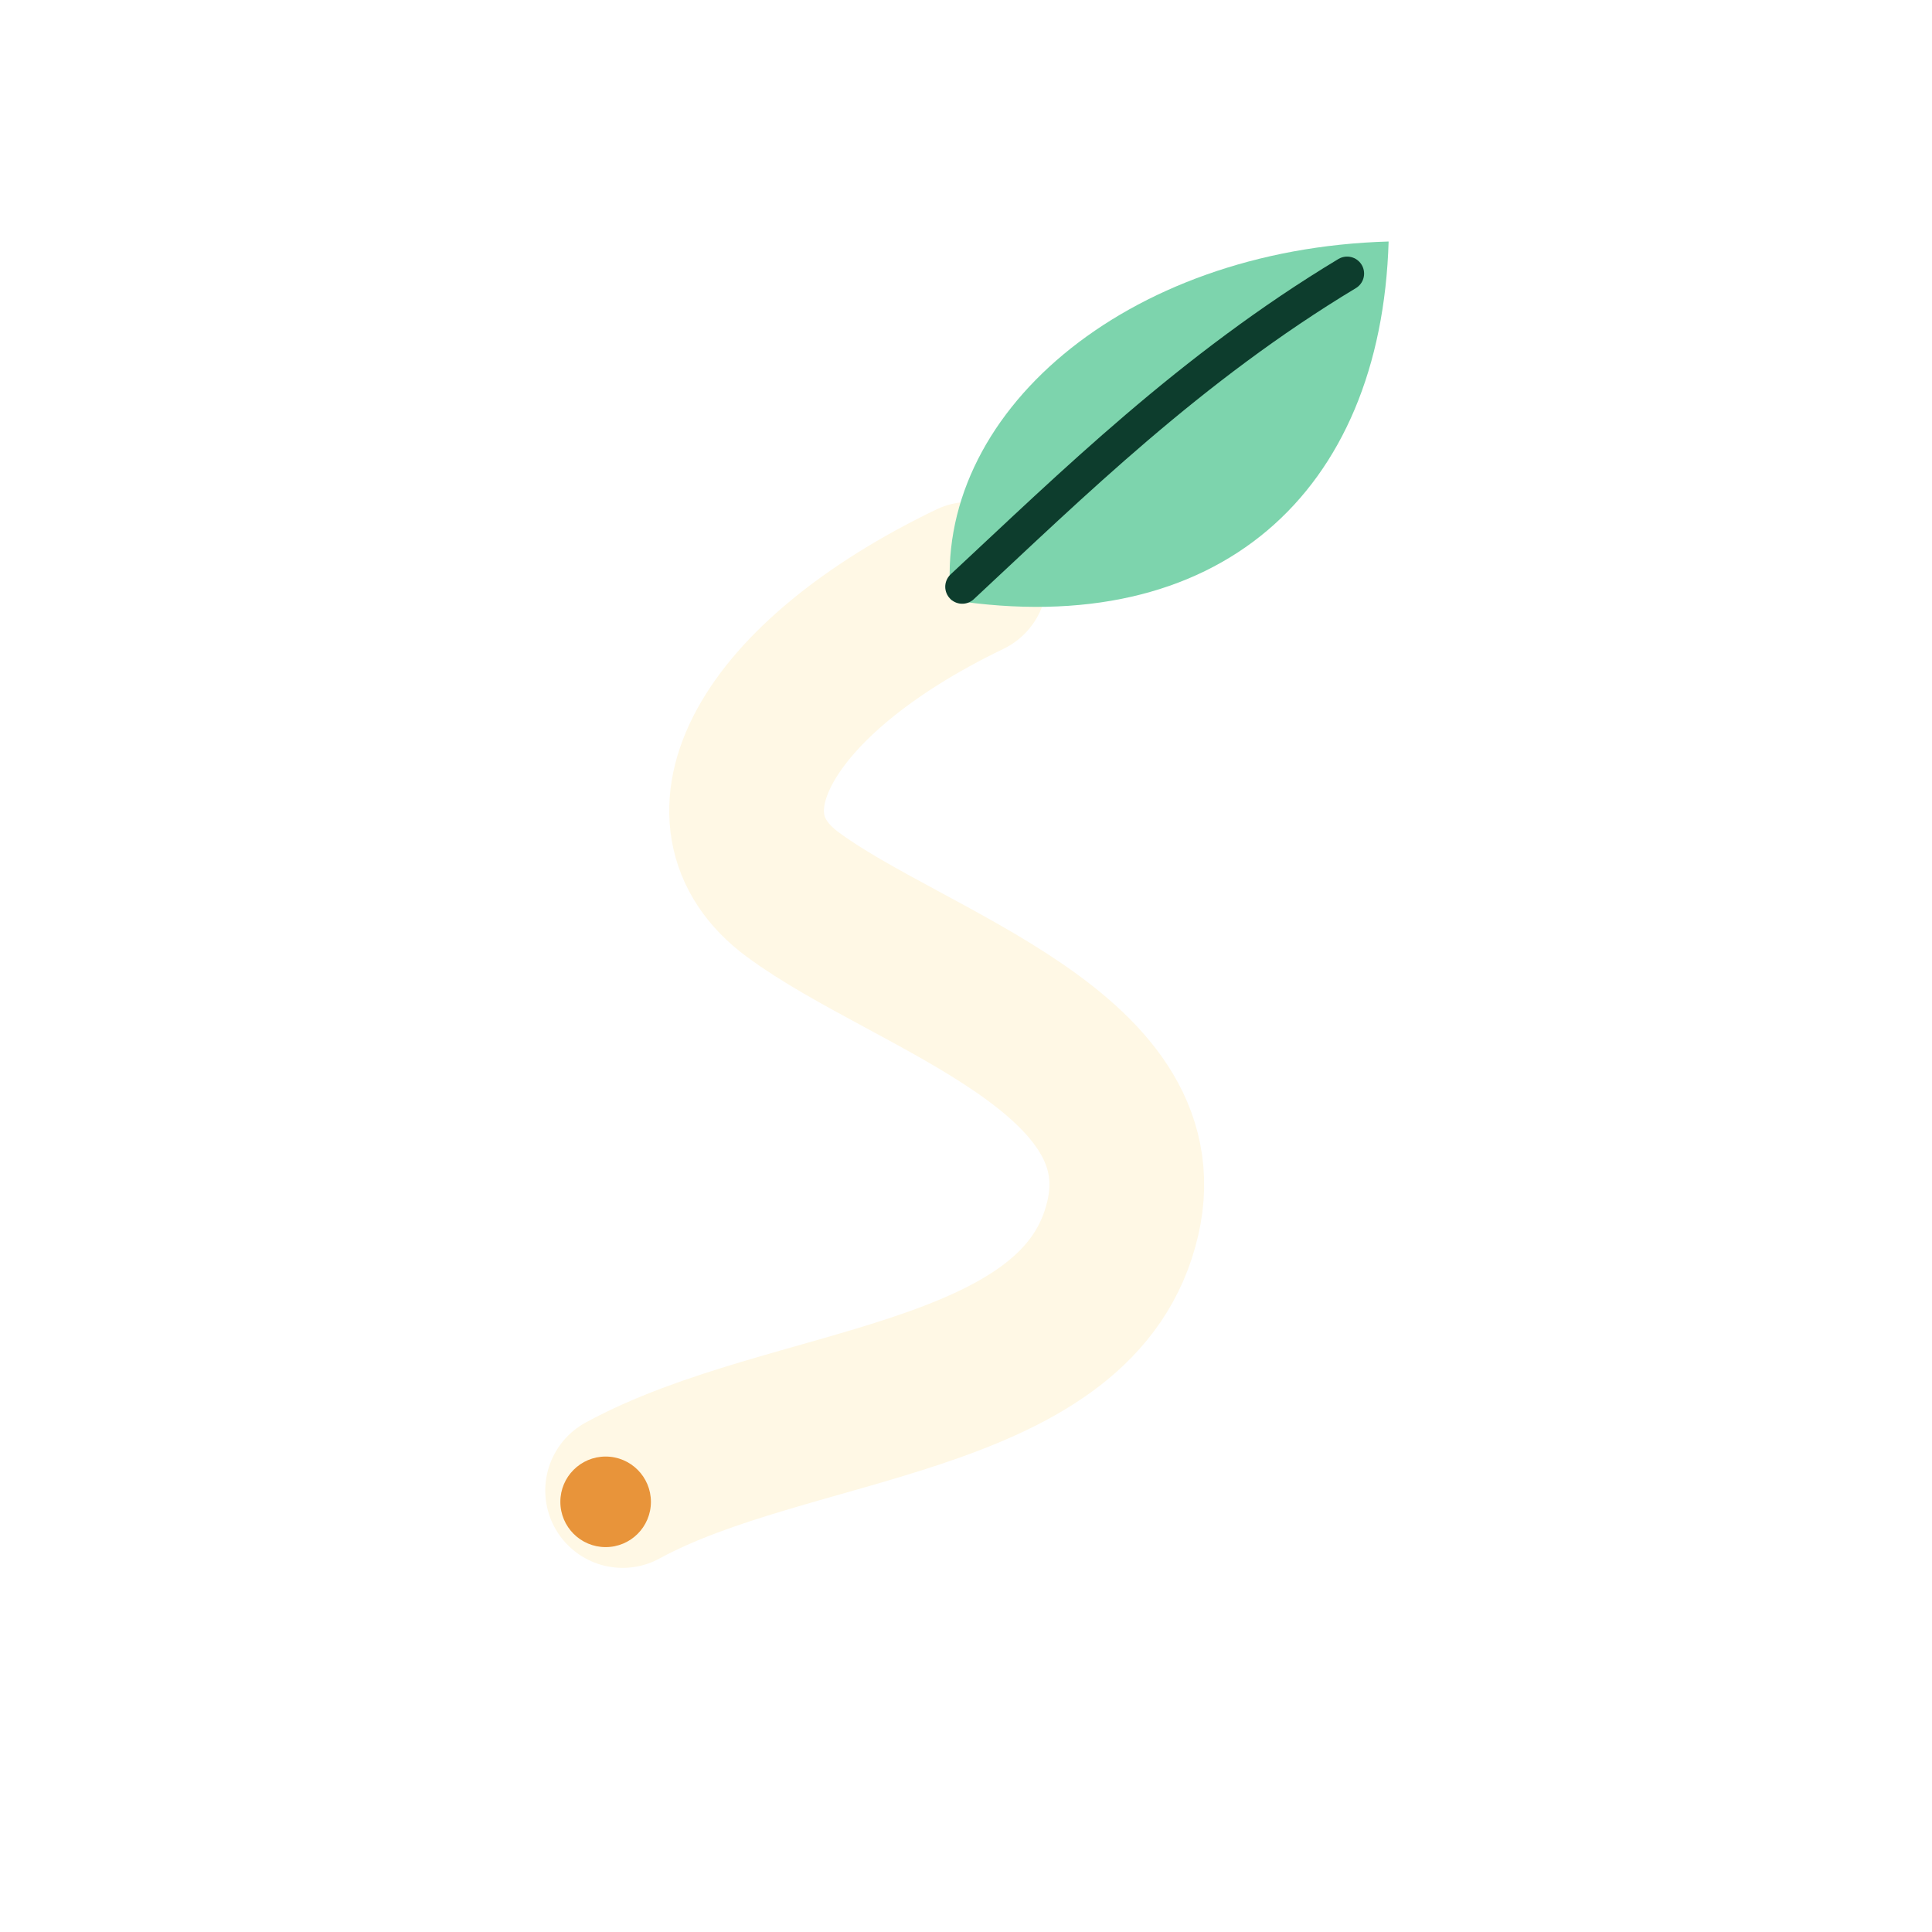
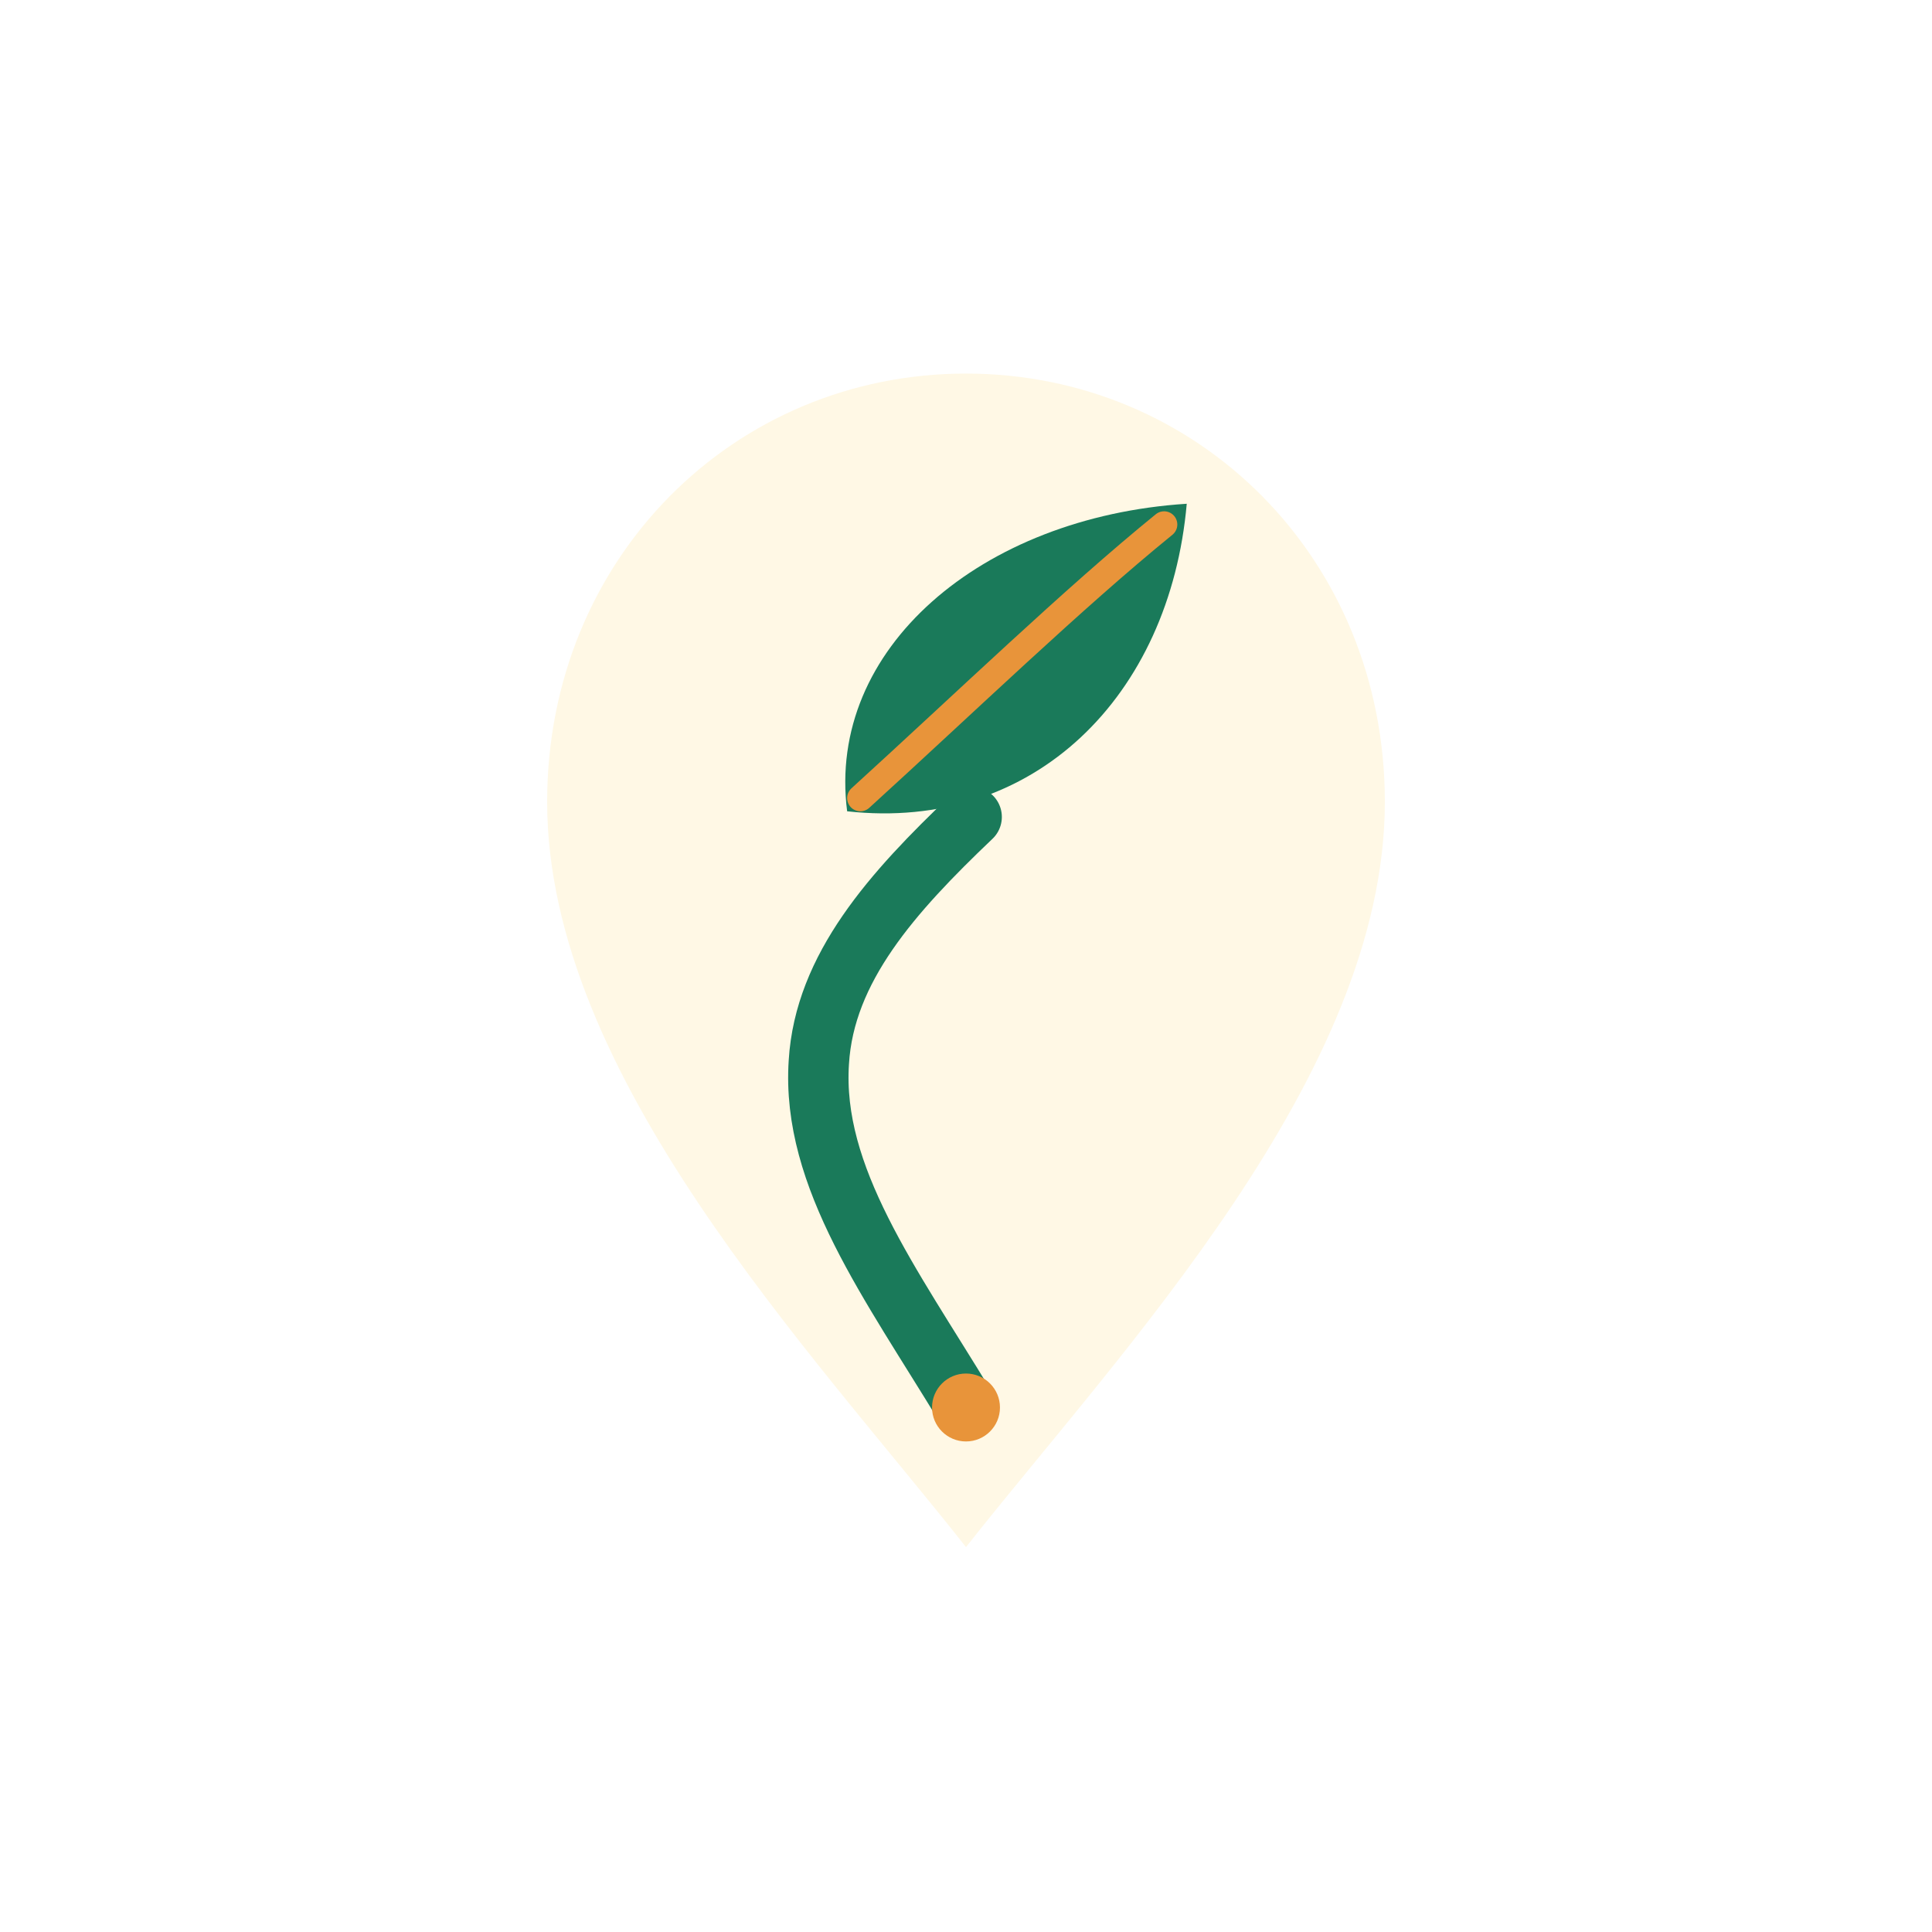
<svg xmlns="http://www.w3.org/2000/svg" width="1024" height="1024" viewBox="0 0 1024 1024">
-   <path d="M 330 790 C 418 742 568 744 594 650 C 620 558 482 520 420 474 C 366 434 404 360 514 307" fill="none" stroke="#FFF8E5" stroke-width="82" stroke-linecap="round" stroke-linejoin="round" />
-   <path d="M 504 318 C 494 220 596 132 736 128 C 732 261 646 340 504 318 Z" fill="#7DD4AD" />
-   <path d="M 510 311 C 568 257 631 195 714 145" fill="none" stroke="#0D3D2D" stroke-width="18" stroke-linecap="round" />
-   <circle cx="321" cy="796" r="24" fill="#E8943A" />
+   <path d="M 512 820 C 430 716 290 570 290 425 C 290 296 389 198 512 198 C 635 198 734 296 734 425 C 734 570 594 716 512 820 Z" fill="#FFF8E5" />
+   <path d="M 512 746 C 472 680 430 624 434 563 C 437 513 473 473 515 433" fill="none" stroke="#1A7A5A" stroke-width="32" stroke-linecap="round" />
+   <path d="M 449 430 C 438 344 520 274 629 267 C 620 369 548 441 449 430 Z" fill="#1A7A5A" />
+   <path d="M 456 423 C 512 372 569 317 617 278" fill="none" stroke="#E8943A" stroke-width="14" stroke-linecap="round" />
+   <circle cx="512" cy="746" r="18" fill="#E8943A" />
</svg>
